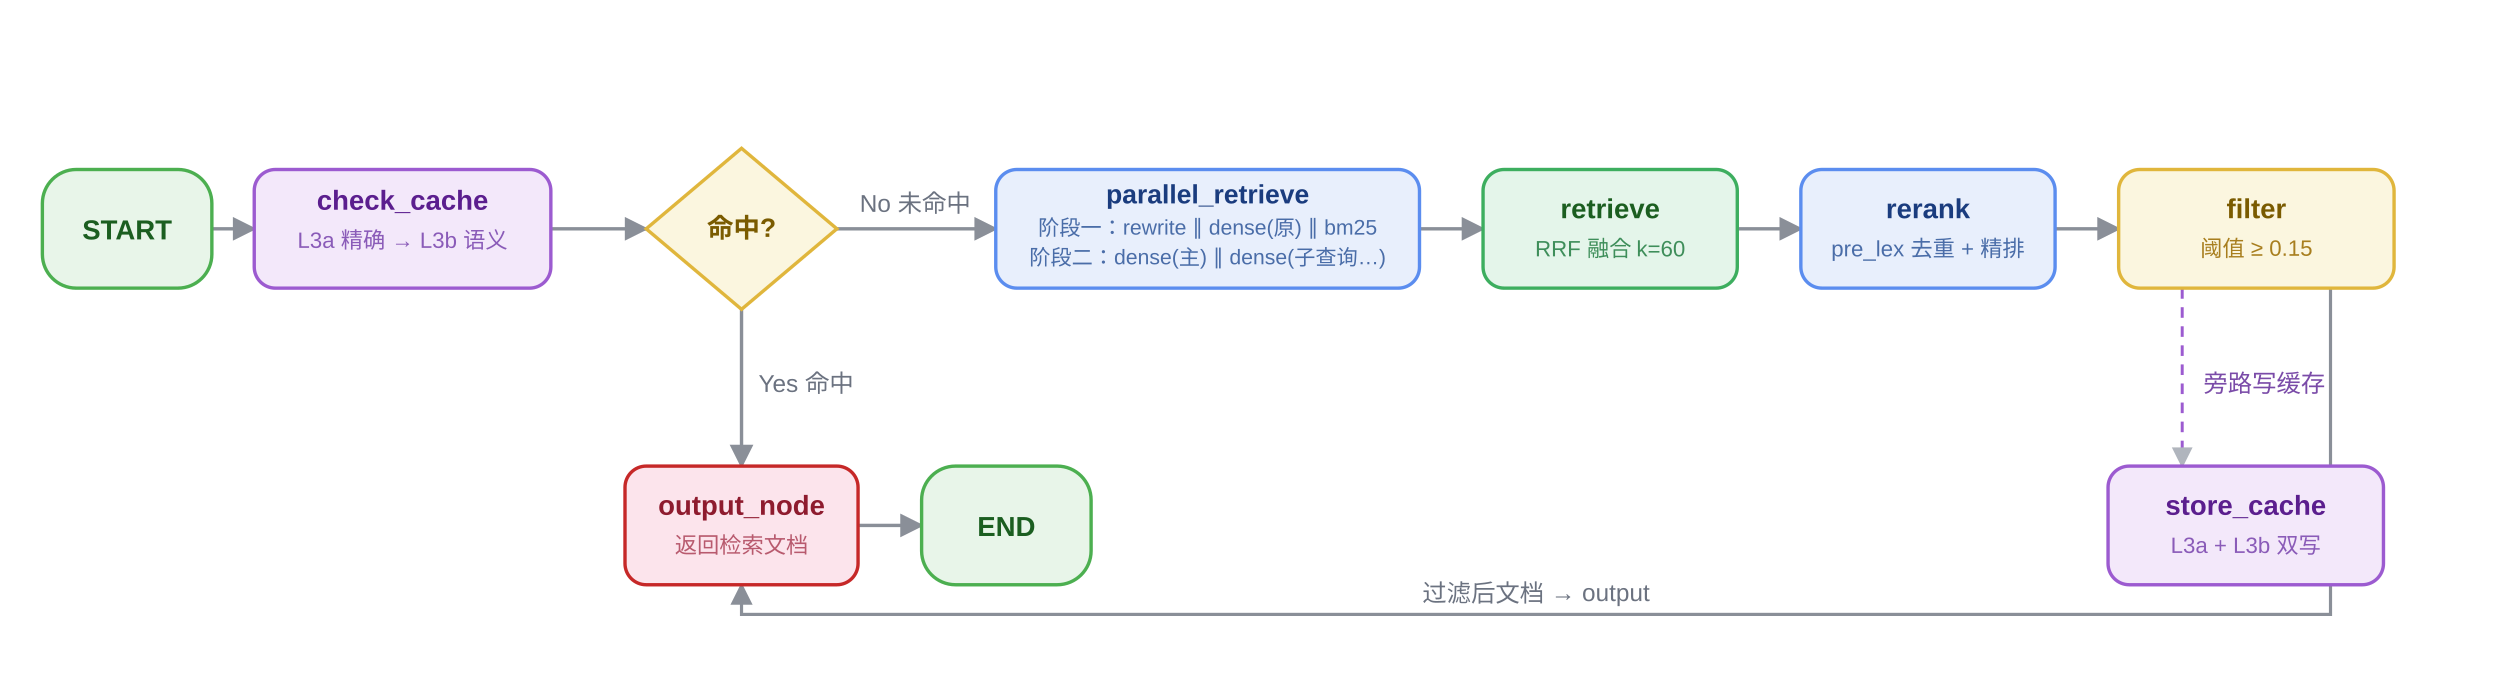
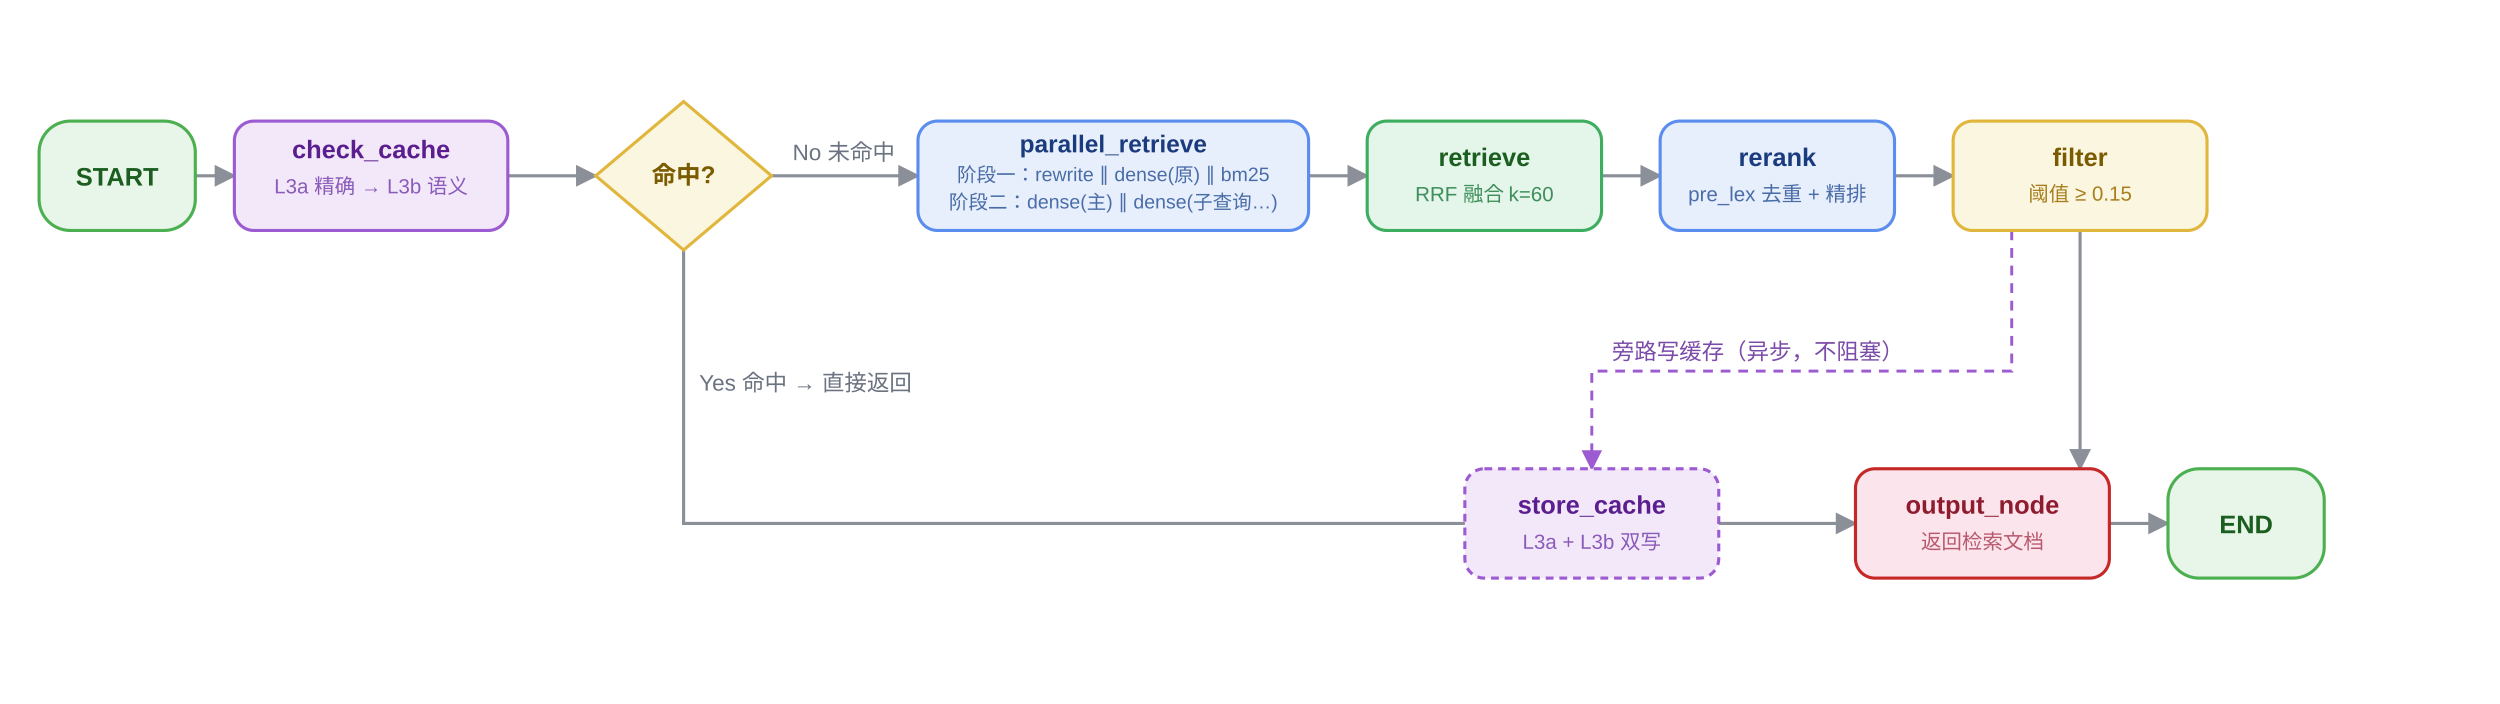
- <svg xmlns="http://www.w3.org/2000/svg" viewBox="0 0 1180 330" width="1180" height="330" font-family="Arial, 'PingFang SC', sans-serif">
+ <svg xmlns="http://www.w3.org/2000/svg" viewBox="0 0 1280 360" width="1280" height="360" font-family="Arial, 'PingFang SC', sans-serif">
  <defs>
    <marker id="a3" viewBox="0 0 10 10" refX="9" refY="5" markerWidth="7" markerHeight="7" orient="auto-start-reverse">
      <path d="M0,0 L10,5 L0,10 z" fill="#8A8F98" />
    </marker>
    <marker id="a3d" viewBox="0 0 10 10" refX="9" refY="5" markerWidth="7" markerHeight="7" orient="auto-start-reverse">
-       <path d="M0,0 L10,5 L0,10 z" fill="#B0B5BD" />
+       <path d="M0,0 L10,5 L0,10 z" fill="#9C5BD0" />
    </marker>
  </defs>
  <g fill="none" stroke="#8A8F98" stroke-width="1.6" marker-end="url(#a3)">
-     <line x1="100" y1="108" x2="120" y2="108" />
-     <line x1="260" y1="108" x2="305" y2="108" />
-     <line x1="395" y1="108" x2="470" y2="108" />
-     <line x1="670" y1="108" x2="700" y2="108" />
-     <line x1="820" y1="108" x2="850" y2="108" />
-     <line x1="970" y1="108" x2="1000" y2="108" />
+     <line x1="100" y1="90" x2="120" y2="90" />
+     <line x1="260" y1="90" x2="305" y2="90" />
+     <line x1="395" y1="90" x2="470" y2="90" />
+     <line x1="670" y1="90" x2="700" y2="90" />
+     <line x1="820" y1="90" x2="850" y2="90" />
+     <line x1="970" y1="90" x2="1000" y2="90" />
  </g>
-   <line x1="350" y1="146" x2="350" y2="220" stroke="#8A8F98" stroke-width="1.6" marker-end="url(#a3)" />
-   <line x1="405" y1="248" x2="435" y2="248" stroke="#8A8F98" stroke-width="1.6" marker-end="url(#a3)" />
-   <path d="M1100,136 L1100,290 L350,290 L350,276" fill="none" stroke="#8A8F98" stroke-width="1.5" marker-end="url(#a3)" />
-   <line x1="1030" y1="136" x2="1030" y2="220" stroke="#9C5BD0" stroke-width="1.4" stroke-dasharray="5 4" marker-end="url(#a3d)" />
+   <line x1="1065" y1="118" x2="1065" y2="240" stroke="#8A8F98" stroke-width="1.6" marker-end="url(#a3)" />
+   <path d="M350,128 L350,268 L950,268" fill="none" stroke="#8A8F98" stroke-width="1.6" marker-end="url(#a3)" />
+   <line x1="1080" y1="268" x2="1110" y2="268" stroke="#8A8F98" stroke-width="1.6" marker-end="url(#a3)" />
+   <path d="M1030,118 L1030,190 L815,190 L815,240" fill="none" stroke="#9C5BD0" stroke-width="1.5" stroke-dasharray="5 4" marker-end="url(#a3d)" />
  <g font-size="11.5" fill="#6B7280">
-     <text x="432" y="100" text-anchor="middle">No 未命中</text>
-     <text x="358" y="185" text-anchor="start">Yes 命中</text>
-     <text x="1040" y="185" text-anchor="start" fill="#7A4BA8">旁路写缓存</text>
-     <text x="725" y="284" text-anchor="middle">过滤后文档 → output</text>
+     <text x="432" y="82" text-anchor="middle">No 未命中</text>
+     <text x="358" y="200" text-anchor="start">Yes 命中 → 直接返回</text>
+     <text x="900" y="184" text-anchor="middle" fill="#7A4BA8">旁路写缓存（异步，不阻塞）</text>
  </g>
-   <rect x="20" y="80" width="80" height="56" rx="16" fill="#E8F5E9" stroke="#4CAF50" stroke-width="1.6" />
-   <text x="60" y="113" font-size="13" font-weight="600" fill="#1B5E20" text-anchor="middle">START</text>
-   <rect x="120" y="80" width="140" height="56" rx="10" fill="#F3E8FA" stroke="#9C5BD0" stroke-width="1.6" />
-   <text x="190" y="99" font-size="13" font-weight="600" fill="#5B1E8E" text-anchor="middle">check_cache</text>
-   <text x="190" y="117" font-size="10.5" fill="#8A5BB8" text-anchor="middle">L3a 精确 → L3b 语义</text>
-   <polygon points="350,70 395,108 350,146 305,108" fill="#FBF6DF" stroke="#E0B63C" stroke-width="1.6" />
-   <text x="350" y="112" font-size="12.5" font-weight="600" fill="#7A5B00" text-anchor="middle">命中?</text>
-   <rect x="470" y="80" width="200" height="56" rx="10" fill="#E8EFFC" stroke="#5B8DEF" stroke-width="1.6" />
-   <text x="570" y="96" font-size="12.5" font-weight="600" fill="#1A3C7E" text-anchor="middle">parallel_retrieve</text>
-   <text x="570" y="111" font-size="10" fill="#4A6DA8" text-anchor="middle">阶段一：rewrite ∥ dense(原) ∥ bm25</text>
-   <text x="570" y="125" font-size="10" fill="#4A6DA8" text-anchor="middle">阶段二：dense(主) ∥ dense(子查询…)</text>
-   <rect x="700" y="80" width="120" height="56" rx="10" fill="#E4F5EA" stroke="#3DAE5F" stroke-width="1.6" />
-   <text x="760" y="103" font-size="13" font-weight="600" fill="#1B5E20" text-anchor="middle">retrieve</text>
-   <text x="760" y="121" font-size="10.5" fill="#3E8E5A" text-anchor="middle">RRF 融合 k=60</text>
-   <rect x="850" y="80" width="120" height="56" rx="10" fill="#E8EFFC" stroke="#5B8DEF" stroke-width="1.6" />
-   <text x="910" y="103" font-size="13" font-weight="600" fill="#1A3C7E" text-anchor="middle">rerank</text>
-   <text x="910" y="121" font-size="10.5" fill="#4A6DA8" text-anchor="middle">pre_lex 去重 + 精排</text>
-   <rect x="1000" y="80" width="130" height="56" rx="10" fill="#FBF6DF" stroke="#E0B63C" stroke-width="1.6" />
-   <text x="1065" y="103" font-size="13" font-weight="600" fill="#7A5B00" text-anchor="middle">filter</text>
-   <text x="1065" y="121" font-size="10.5" fill="#A87E1E" text-anchor="middle">阈值 ≥ 0.15</text>
-   <rect x="295" y="220" width="110" height="56" rx="10" fill="#FCE4EC" stroke="#C62828" stroke-width="1.6" />
-   <text x="350" y="243" font-size="13" font-weight="600" fill="#8E1B2E" text-anchor="middle">output_node</text>
-   <text x="350" y="261" font-size="10.5" fill="#B85A6E" text-anchor="middle">返回检索文档</text>
-   <rect x="435" y="220" width="80" height="56" rx="16" fill="#E8F5E9" stroke="#4CAF50" stroke-width="1.6" />
-   <text x="475" y="253" font-size="13" font-weight="600" fill="#1B5E20" text-anchor="middle">END</text>
-   <rect x="995" y="220" width="130" height="56" rx="10" fill="#F3E8FA" stroke="#9C5BD0" stroke-width="1.6" />
-   <text x="1060" y="243" font-size="13" font-weight="600" fill="#5B1E8E" text-anchor="middle">store_cache</text>
-   <text x="1060" y="261" font-size="10.5" fill="#8A5BB8" text-anchor="middle">L3a + L3b 双写</text>
+   <rect x="20" y="62" width="80" height="56" rx="16" fill="#E8F5E9" stroke="#4CAF50" stroke-width="1.6" />
+   <text x="60" y="95" font-size="13" font-weight="600" fill="#1B5E20" text-anchor="middle">START</text>
+   <rect x="120" y="62" width="140" height="56" rx="10" fill="#F3E8FA" stroke="#9C5BD0" stroke-width="1.6" />
+   <text x="190" y="81" font-size="13" font-weight="600" fill="#5B1E8E" text-anchor="middle">check_cache</text>
+   <text x="190" y="99" font-size="10.5" fill="#8A5BB8" text-anchor="middle">L3a 精确 → L3b 语义</text>
+   <polygon points="350,52 395,90 350,128 305,90" fill="#FBF6DF" stroke="#E0B63C" stroke-width="1.6" />
+   <text x="350" y="94" font-size="12.5" font-weight="600" fill="#7A5B00" text-anchor="middle">命中?</text>
+   <rect x="470" y="62" width="200" height="56" rx="10" fill="#E8EFFC" stroke="#5B8DEF" stroke-width="1.6" />
+   <text x="570" y="78" font-size="12.5" font-weight="600" fill="#1A3C7E" text-anchor="middle">parallel_retrieve</text>
+   <text x="570" y="93" font-size="10" fill="#4A6DA8" text-anchor="middle">阶段一：rewrite ∥ dense(原) ∥ bm25</text>
+   <text x="570" y="107" font-size="10" fill="#4A6DA8" text-anchor="middle">阶段二：dense(主) ∥ dense(子查询…)</text>
+   <rect x="700" y="62" width="120" height="56" rx="10" fill="#E4F5EA" stroke="#3DAE5F" stroke-width="1.6" />
+   <text x="760" y="85" font-size="13" font-weight="600" fill="#1B5E20" text-anchor="middle">retrieve</text>
+   <text x="760" y="103" font-size="10.5" fill="#3E8E5A" text-anchor="middle">RRF 融合 k=60</text>
+   <rect x="850" y="62" width="120" height="56" rx="10" fill="#E8EFFC" stroke="#5B8DEF" stroke-width="1.6" />
+   <text x="910" y="85" font-size="13" font-weight="600" fill="#1A3C7E" text-anchor="middle">rerank</text>
+   <text x="910" y="103" font-size="10.5" fill="#4A6DA8" text-anchor="middle">pre_lex 去重 + 精排</text>
+   <rect x="1000" y="62" width="130" height="56" rx="10" fill="#FBF6DF" stroke="#E0B63C" stroke-width="1.6" />
+   <text x="1065" y="85" font-size="13" font-weight="600" fill="#7A5B00" text-anchor="middle">filter</text>
+   <text x="1065" y="103" font-size="10.5" fill="#A87E1E" text-anchor="middle">阈值 ≥ 0.15</text>
+   <rect x="750" y="240" width="130" height="56" rx="10" fill="#F3E8FA" stroke="#9C5BD0" stroke-width="1.6" stroke-dasharray="4 3" />
+   <text x="815" y="263" font-size="13" font-weight="600" fill="#5B1E8E" text-anchor="middle">store_cache</text>
+   <text x="815" y="281" font-size="10.5" fill="#8A5BB8" text-anchor="middle">L3a + L3b 双写</text>
+   <rect x="950" y="240" width="130" height="56" rx="10" fill="#FCE4EC" stroke="#C62828" stroke-width="1.6" />
+   <text x="1015" y="263" font-size="13" font-weight="600" fill="#8E1B2E" text-anchor="middle">output_node</text>
+   <text x="1015" y="281" font-size="10.5" fill="#B85A6E" text-anchor="middle">返回检索文档</text>
+   <rect x="1110" y="240" width="80" height="56" rx="16" fill="#E8F5E9" stroke="#4CAF50" stroke-width="1.6" />
+   <text x="1150" y="273" font-size="13" font-weight="600" fill="#1B5E20" text-anchor="middle">END</text>
</svg>
